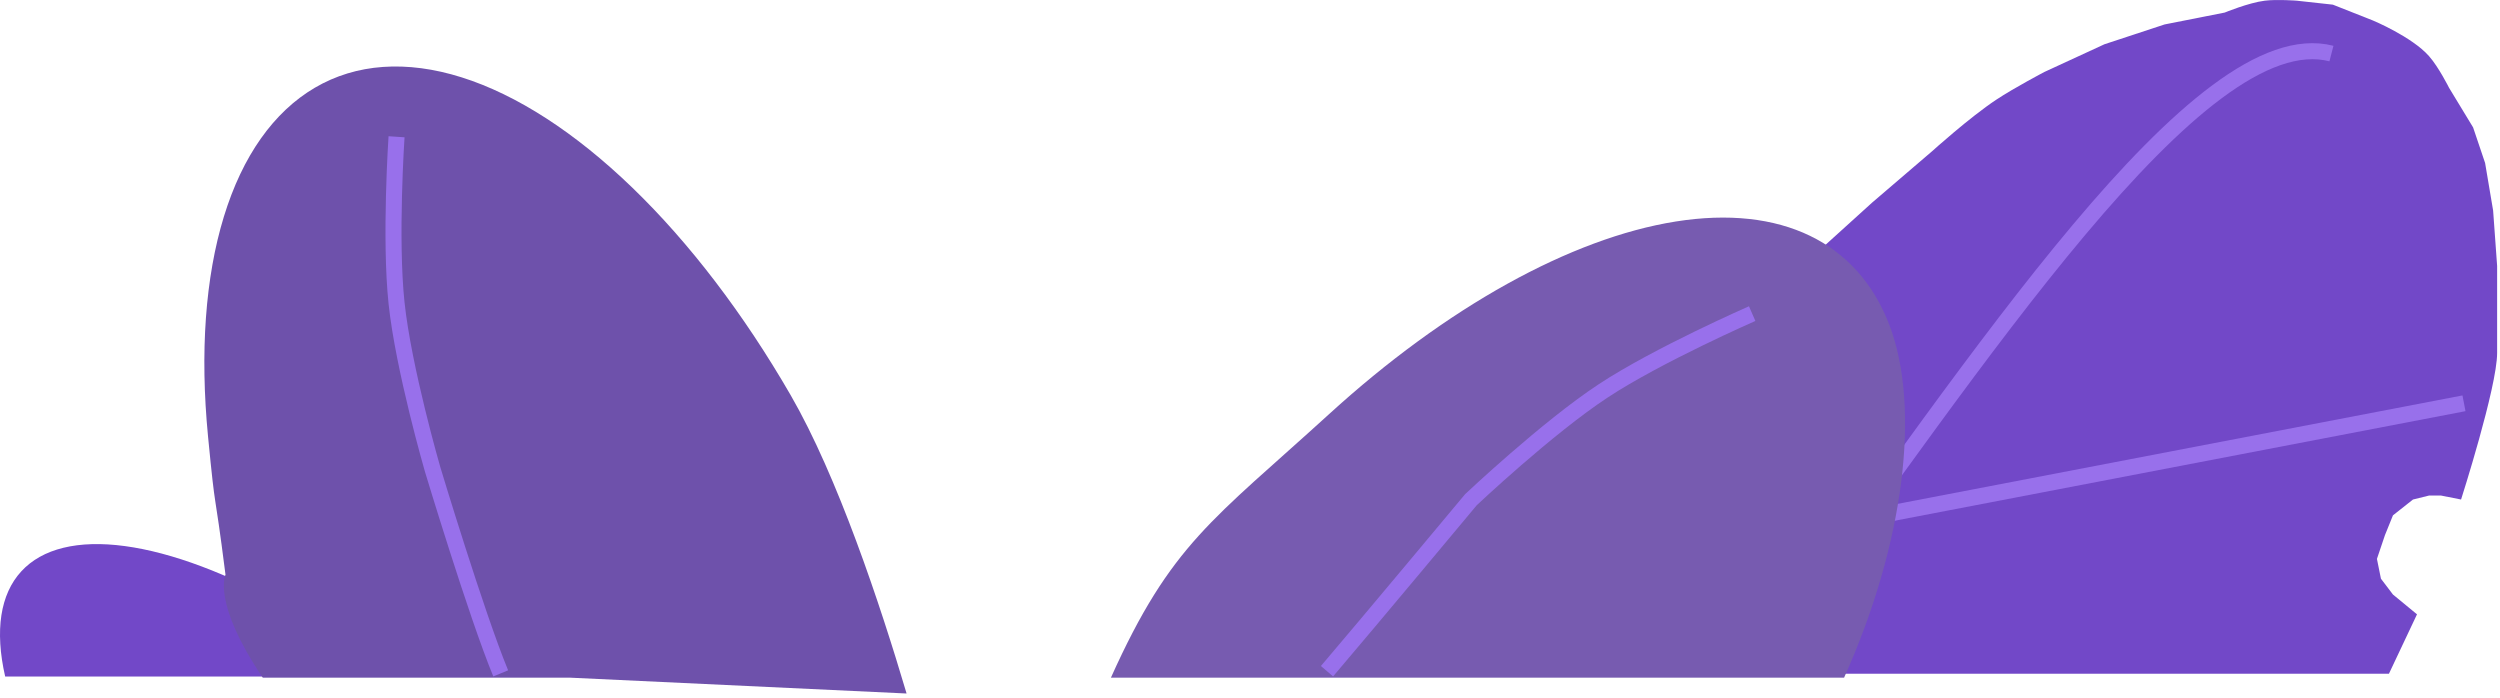
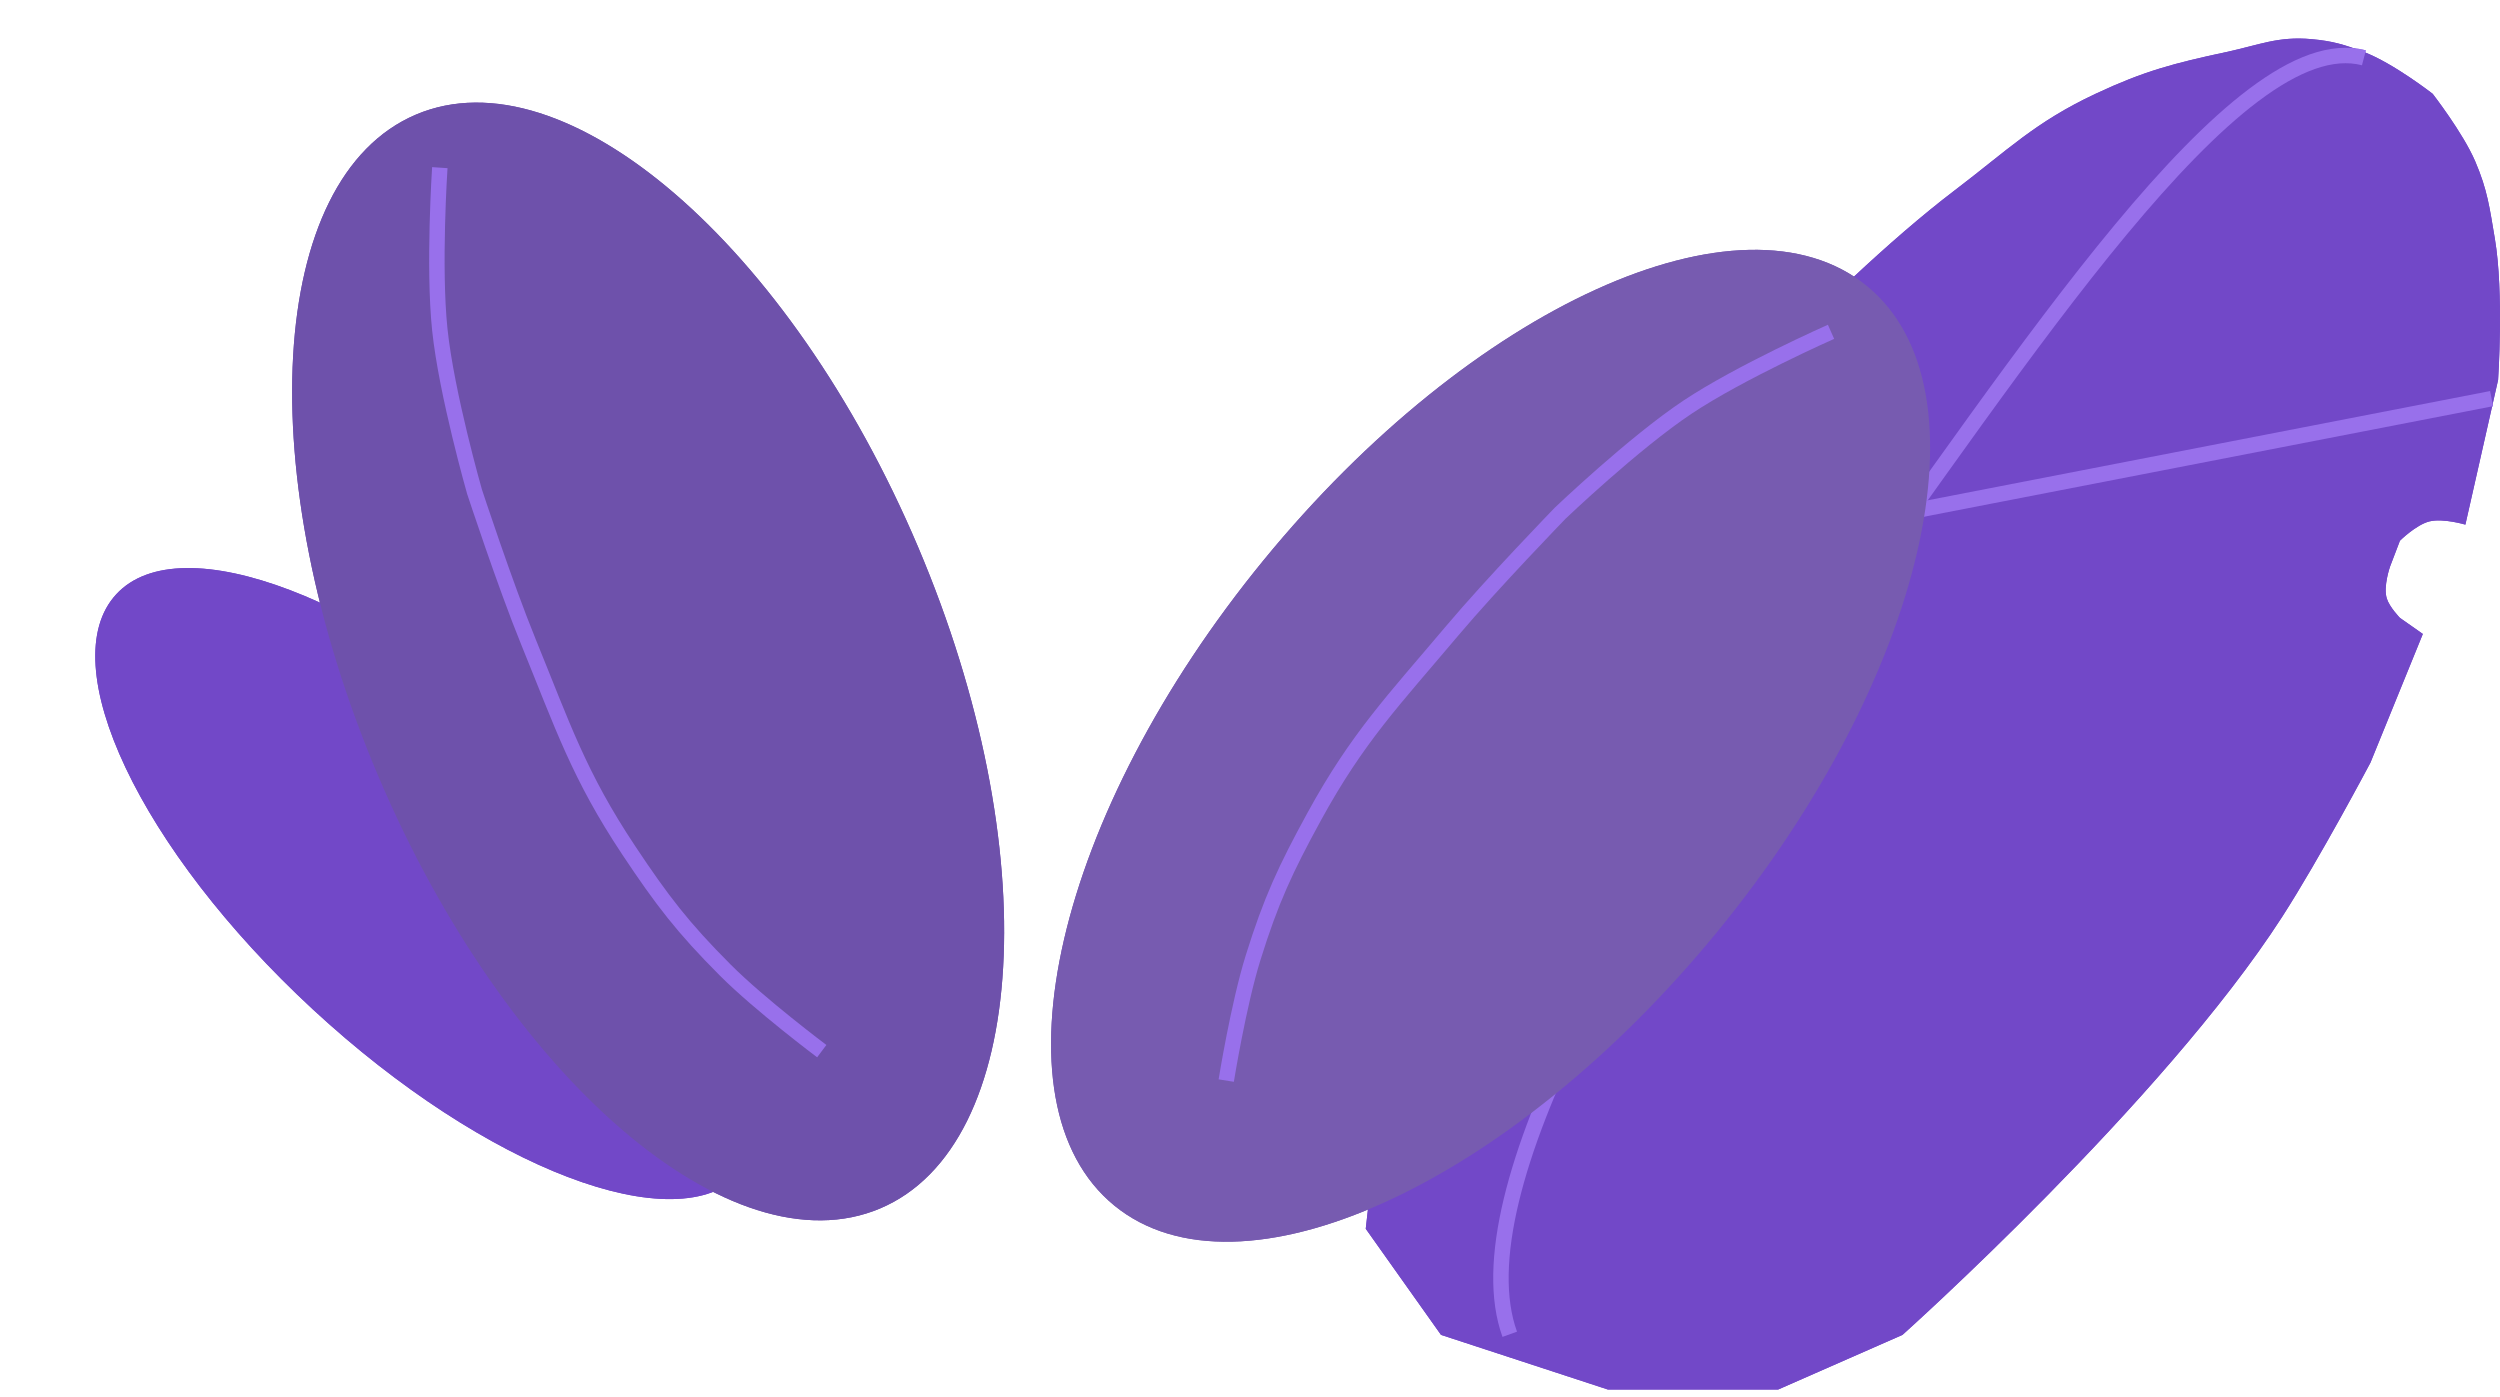
- <svg xmlns="http://www.w3.org/2000/svg" width="312" height="87" viewBox="0 0 312 87" fill="none">
-   <path d="M51.642 84.427C43.142 79.138 43.471 80.027 35.971 75.804C28.47 71.581 21.44 68.941 15.59 68.152C9.74 67.362 5.278 68.452 2.654 71.31C0.029 74.168 -0.664 78.692 0.644 84.427H15.591H36.642H51.642Z" fill="#7248C8" />
-   <path d="M113.141 86.549C109.823 75.348 104.53 59.45 98.676 49.318C92.822 39.184 86.055 30.317 78.921 23.427C71.788 16.537 64.486 11.818 57.604 9.65C50.723 7.483 44.453 7.926 39.301 10.945C34.148 13.965 30.257 19.476 27.94 27.035C25.623 34.593 24.946 43.989 25.962 54.464C26.978 64.939 26.641 59.869 28.142 71.727C28.142 71.727 26.435 75.155 32.794 84.573H71.141L113.141 86.549Z" fill="#6E51AB" />
-   <path d="M298.141 84.079H231.141H210.641C210.641 84.079 209.051 66.791 212.141 56.411C215.477 45.204 227.641 30.719 227.641 30.719L233.641 25.284L241.141 18.861C241.141 18.861 245.797 14.652 249.141 12.438C251.395 10.946 255.141 8.98 255.141 8.98L262.641 5.521L270.141 3.051L277.641 1.569C277.641 1.569 280.619 0.34 282.641 0.087C284.191 -0.108 286.641 0.087 286.641 0.087L291.141 0.581L296.141 2.557C296.141 2.557 301.005 4.583 303.141 7.004C304.352 8.375 305.641 10.956 305.641 10.956L308.641 15.897L310.141 20.343L311.141 26.272L311.641 33.189V44.059C311.641 48.304 307.141 62.34 307.141 62.34L304.641 61.845H303.141L301.141 62.34L298.641 64.316L297.641 66.786L296.641 69.751L297.141 72.221L298.641 74.197L301.641 76.668L298.141 84.079Z" fill="#7248C8" />
-   <path d="M49.489 17.068C49.489 17.068 48.634 29.759 49.489 37.819C50.362 46.062 53.989 58.57 53.989 58.57C53.989 58.57 59.433 76.634 62.488 84.037" stroke="#9870EB" stroke-width="2" />
-   <path d="M221.8 79.054C246.615 45.399 274.442 2.411 290.964 6.684" stroke="#9870EB" stroke-width="2" />
-   <path d="M232.431 64.743L307.505 50.331" stroke="#9870EB" stroke-width="2" />
-   <path d="M230.142 84.573C237.652 67.861 239.746 50.886 235.788 40.542C231.831 30.199 222.244 25.559 209.138 27.643C196.032 29.726 180.479 38.363 165.902 51.653C151.324 64.942 146.152 67.861 138.642 84.573H160.144H182.143H230.142Z" fill="#775BB0" />
-   <path d="M218.67 39.139C218.67 39.139 206.901 44.289 200.076 48.782C193.095 53.377 183.572 62.363 183.572 62.363C183.572 62.363 170.823 77.654 165.609 83.767" stroke="#9870EB" stroke-width="2" />
+ <svg xmlns="http://www.w3.org/2000/svg" width="324" height="181" viewBox="0 0 324 181" fill="none">
+   <ellipse cx="55.596" cy="114.512" rx="22.19" ry="55.212" transform="rotate(-47.222 55.5955 114.512)" fill="#7248C8" />
+   <ellipse cx="84" cy="85.727" rx="38" ry="77" transform="rotate(-23.0013 84.0004 85.7268)" fill="#6E51AB" />
+   <path d="M57 21.727C57 21.727 56.146 34.57 57 42.727C57.874 51.068 61.5 63.727 61.5 63.727C61.5 63.727 65.445 75.735 68.5 83.227C72.919 94.063 75.019 100.483 81.5 110.227C85.807 116.701 88.504 120.226 94 125.727C98.507 130.237 106.5 136.227 106.5 136.227" stroke="#9870EB" stroke-width="2" />
+   <path d="M189.724 97.579L178.272 147.999L177 159.25L186.755 173.001L208.387 180.085H230.442L246.56 173.001C246.56 173.001 280.33 142.79 295.76 118.831C300.638 111.257 307.212 98.829 307.212 98.829L313.999 82.161L311.03 80.077C311.03 80.077 309.689 78.697 309.333 77.577C308.836 76.016 309.757 73.41 309.757 73.41L311.03 70.077C311.03 70.077 313.112 68.016 314.847 67.576C316.619 67.128 319.513 67.993 319.513 67.993L323.754 49.242C323.754 49.242 324.528 37.971 323.33 30.907C322.656 26.936 322.38 24.614 320.785 20.906C319.193 17.204 315.271 12.155 315.271 12.155C315.271 12.155 310.18 8.186 306.364 6.738C303.816 5.771 302.298 5.319 299.578 5.072C295.239 4.677 292.807 5.826 288.55 6.738C281.743 8.197 277.871 9.207 271.584 12.155C263.747 15.831 260.216 19.436 253.346 24.656C236.391 37.539 214.325 62.576 214.325 62.576C214.325 62.576 206.3 70.276 202.025 75.91C196.13 83.678 189.724 97.579 189.724 97.579Z" fill="#7248C8" />
+   <path d="M195.663 172.922C189.032 154.575 212.386 114.788 237.201 80.73C262.016 46.671 289.843 3.167 306.364 7.492" stroke="#9870EB" stroke-width="2" />
+   <path d="M247.832 66.246L322.906 51.662" stroke="#9870EB" stroke-width="2" />
+   <path d="M231.715 88.332L221.958 54.483" stroke="#9870EB" stroke-width="2" />
+   <ellipse cx="193.181" cy="96.652" rx="38" ry="77" transform="rotate(39.3067 193.181 96.6519)" fill="#775BB0" />
+   <path d="M237.301 43.003C237.301 43.003 225.532 48.215 218.707 52.762C211.727 57.412 202.203 66.506 202.203 66.506C202.203 66.506 193.404 75.579 188.19 81.766C180.648 90.714 175.94 95.557 170.324 105.824C166.592 112.647 164.725 116.672 162.408 124.096C160.509 130.181 158.92 140.043 158.92 140.043" stroke="#9870EB" stroke-width="2" />
+   <ellipse cx="55.596" cy="114.512" rx="22.19" ry="55.212" transform="rotate(-47.222 55.5955 114.512)" fill="#7248C8" />
+   <ellipse cx="84" cy="85.727" rx="38" ry="77" transform="rotate(-23.0013 84.0004 85.7268)" fill="#6E51AB" />
+   <path d="M57 21.727C57 21.727 56.146 34.57 57 42.727C57.874 51.068 61.5 63.727 61.5 63.727C61.5 63.727 65.445 75.735 68.5 83.227C72.919 94.063 75.019 100.483 81.5 110.227C85.807 116.701 88.504 120.226 94 125.727C98.507 130.237 106.5 136.227 106.5 136.227" stroke="#9870EB" stroke-width="2" />
+   <path d="M189.724 97.579L178.272 147.999L177 159.25L186.755 173.001L208.387 180.085H230.442L246.56 173.001C246.56 173.001 280.33 142.79 295.76 118.831C300.638 111.257 307.212 98.829 307.212 98.829L313.999 82.161L311.03 80.077C311.03 80.077 309.689 78.697 309.333 77.577C308.836 76.016 309.757 73.41 309.757 73.41L311.03 70.077C311.03 70.077 313.112 68.016 314.847 67.576C316.619 67.128 319.513 67.993 319.513 67.993L323.754 49.242C323.754 49.242 324.528 37.971 323.33 30.907C322.656 26.936 322.38 24.614 320.785 20.906C319.193 17.204 315.271 12.155 315.271 12.155C315.271 12.155 310.18 8.186 306.364 6.738C303.816 5.771 302.298 5.319 299.578 5.072C295.239 4.677 292.807 5.826 288.55 6.738C281.743 8.197 277.871 9.207 271.584 12.155C263.747 15.831 260.216 19.436 253.346 24.656C236.391 37.539 214.325 62.576 214.325 62.576C214.325 62.576 206.3 70.276 202.025 75.91C196.13 83.678 189.724 97.579 189.724 97.579Z" fill="#7248C8" />
+   <path d="M195.663 172.922C189.032 154.575 212.386 114.788 237.201 80.73C262.016 46.671 289.843 3.167 306.364 7.492" stroke="#9870EB" stroke-width="2" />
+   <path d="M247.832 66.246L322.906 51.662" stroke="#9870EB" stroke-width="2" />
+   <path d="M231.715 88.332L221.958 54.483" stroke="#9870EB" stroke-width="2" />
+   <ellipse cx="193.181" cy="96.652" rx="38" ry="77" transform="rotate(39.3067 193.181 96.6519)" fill="#775BB0" />
+   <path d="M237.301 43.003C237.301 43.003 225.532 48.215 218.707 52.762C211.727 57.412 202.203 66.506 202.203 66.506C202.203 66.506 193.404 75.579 188.19 81.766C180.648 90.714 175.94 95.557 170.324 105.824C166.592 112.647 164.725 116.672 162.408 124.096C160.509 130.181 158.92 140.043 158.92 140.043" stroke="#9870EB" stroke-width="2" />
</svg>
